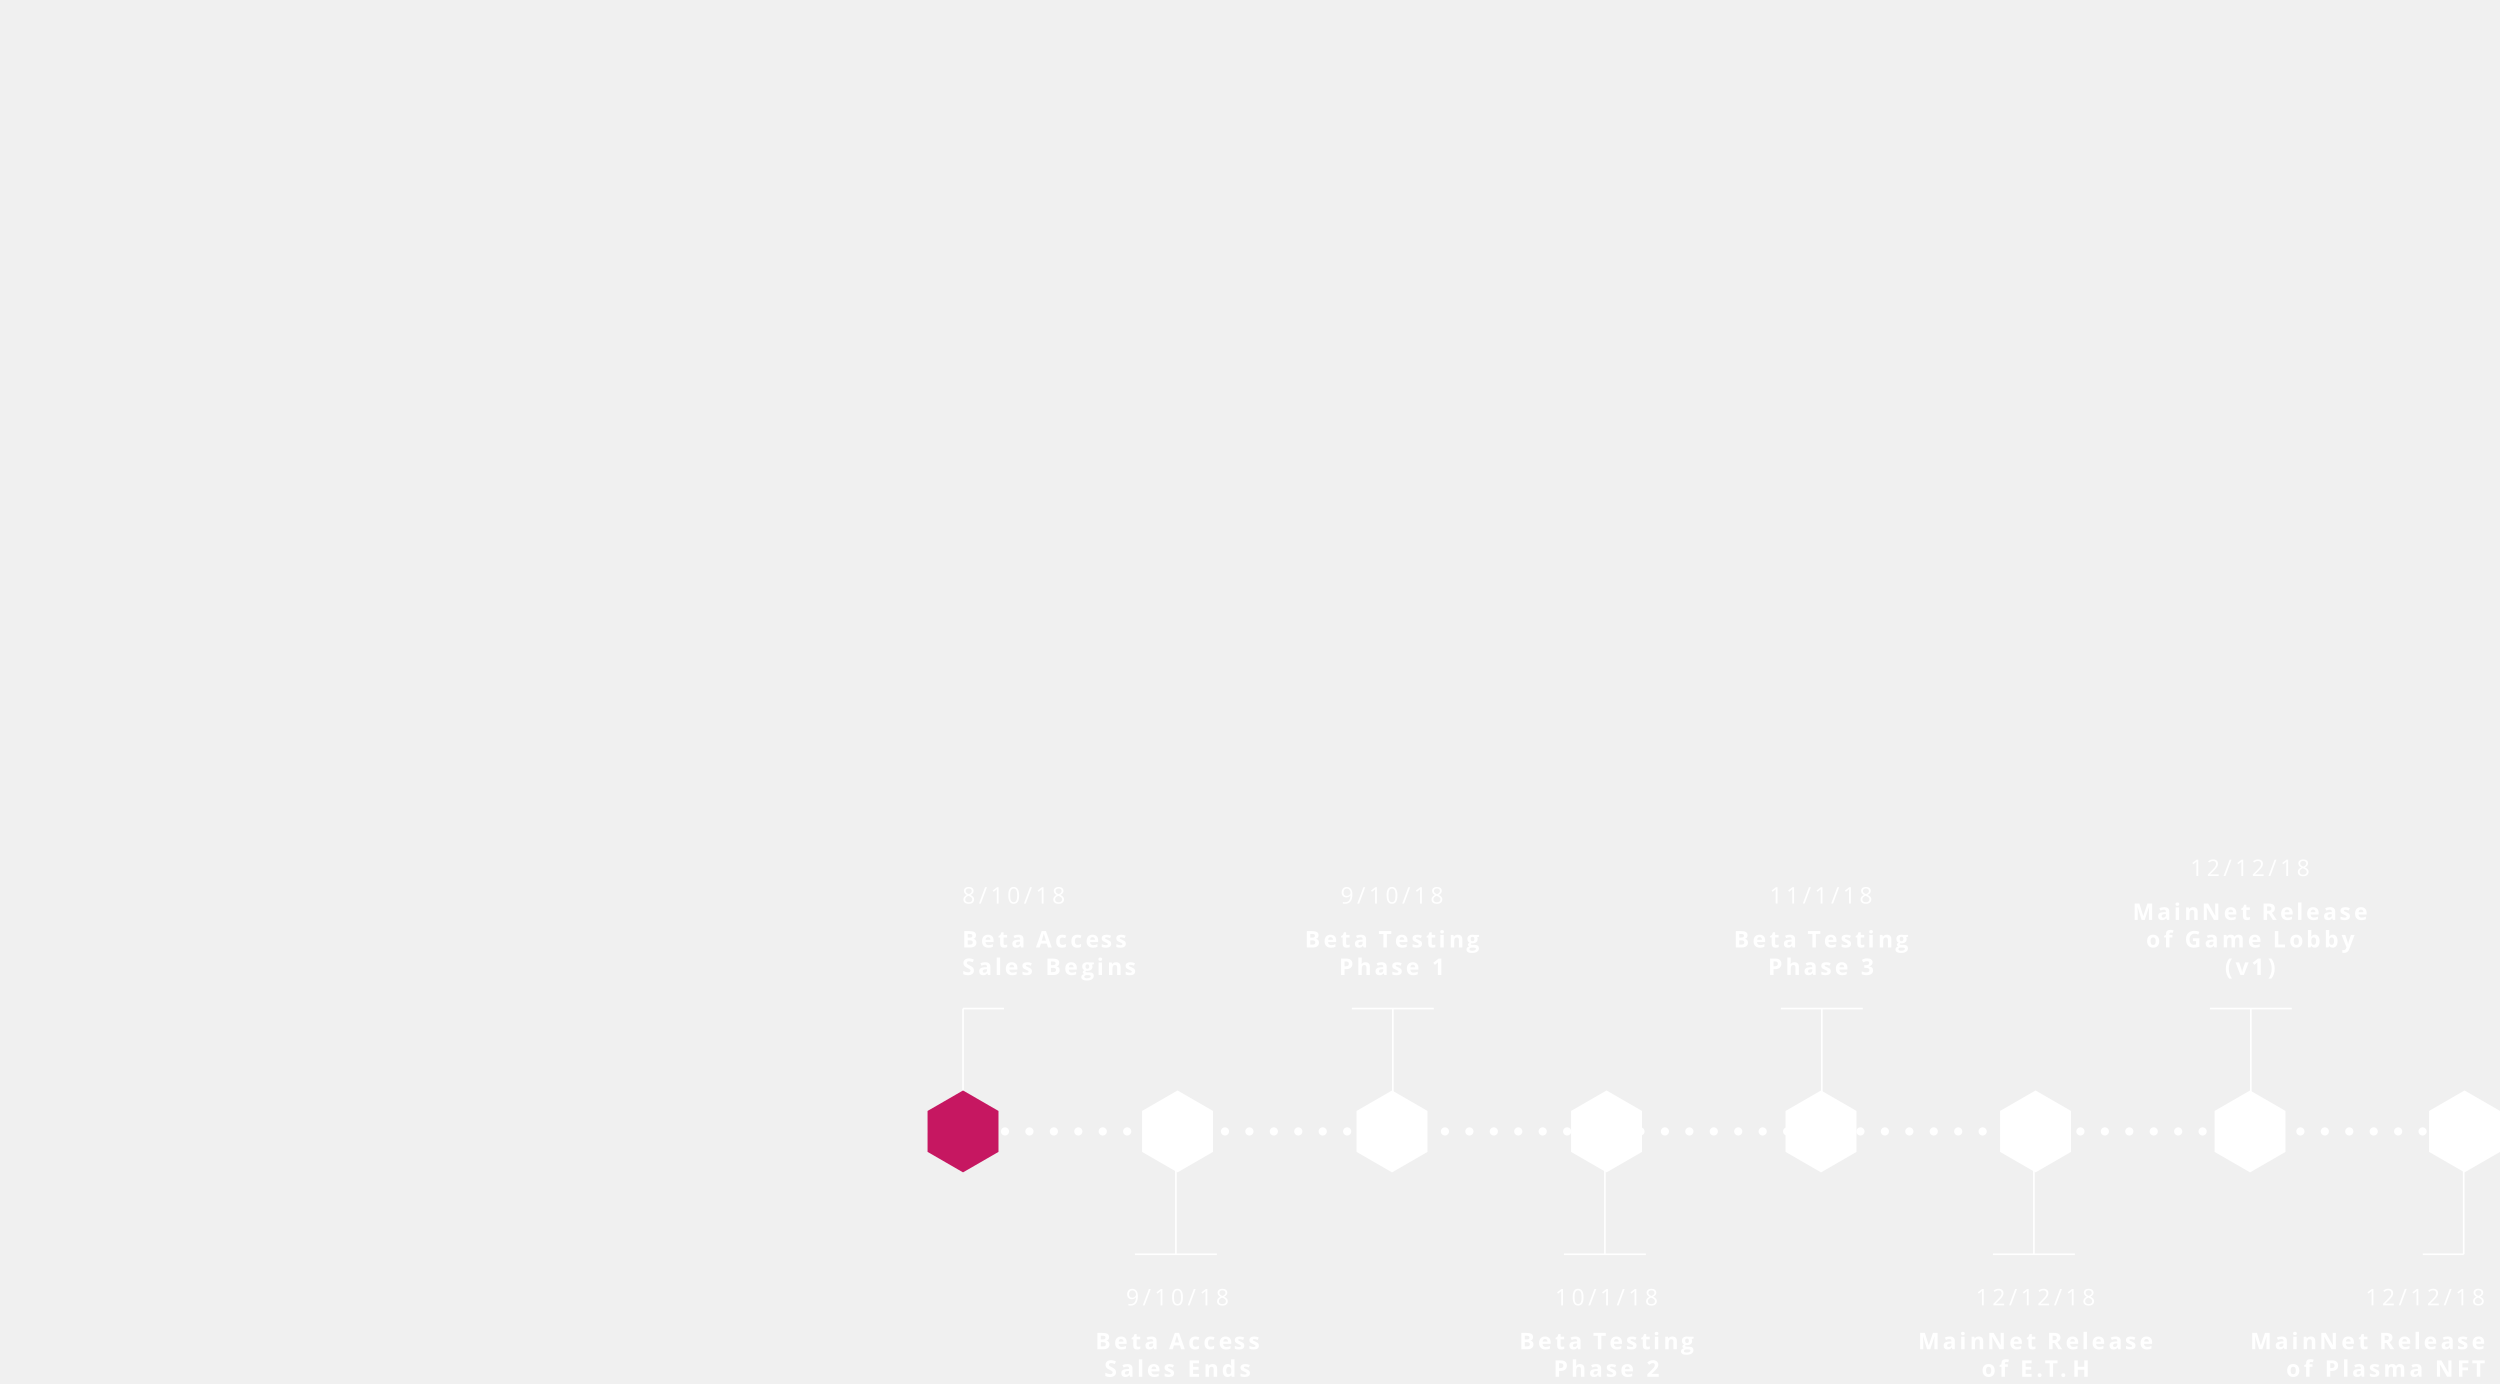
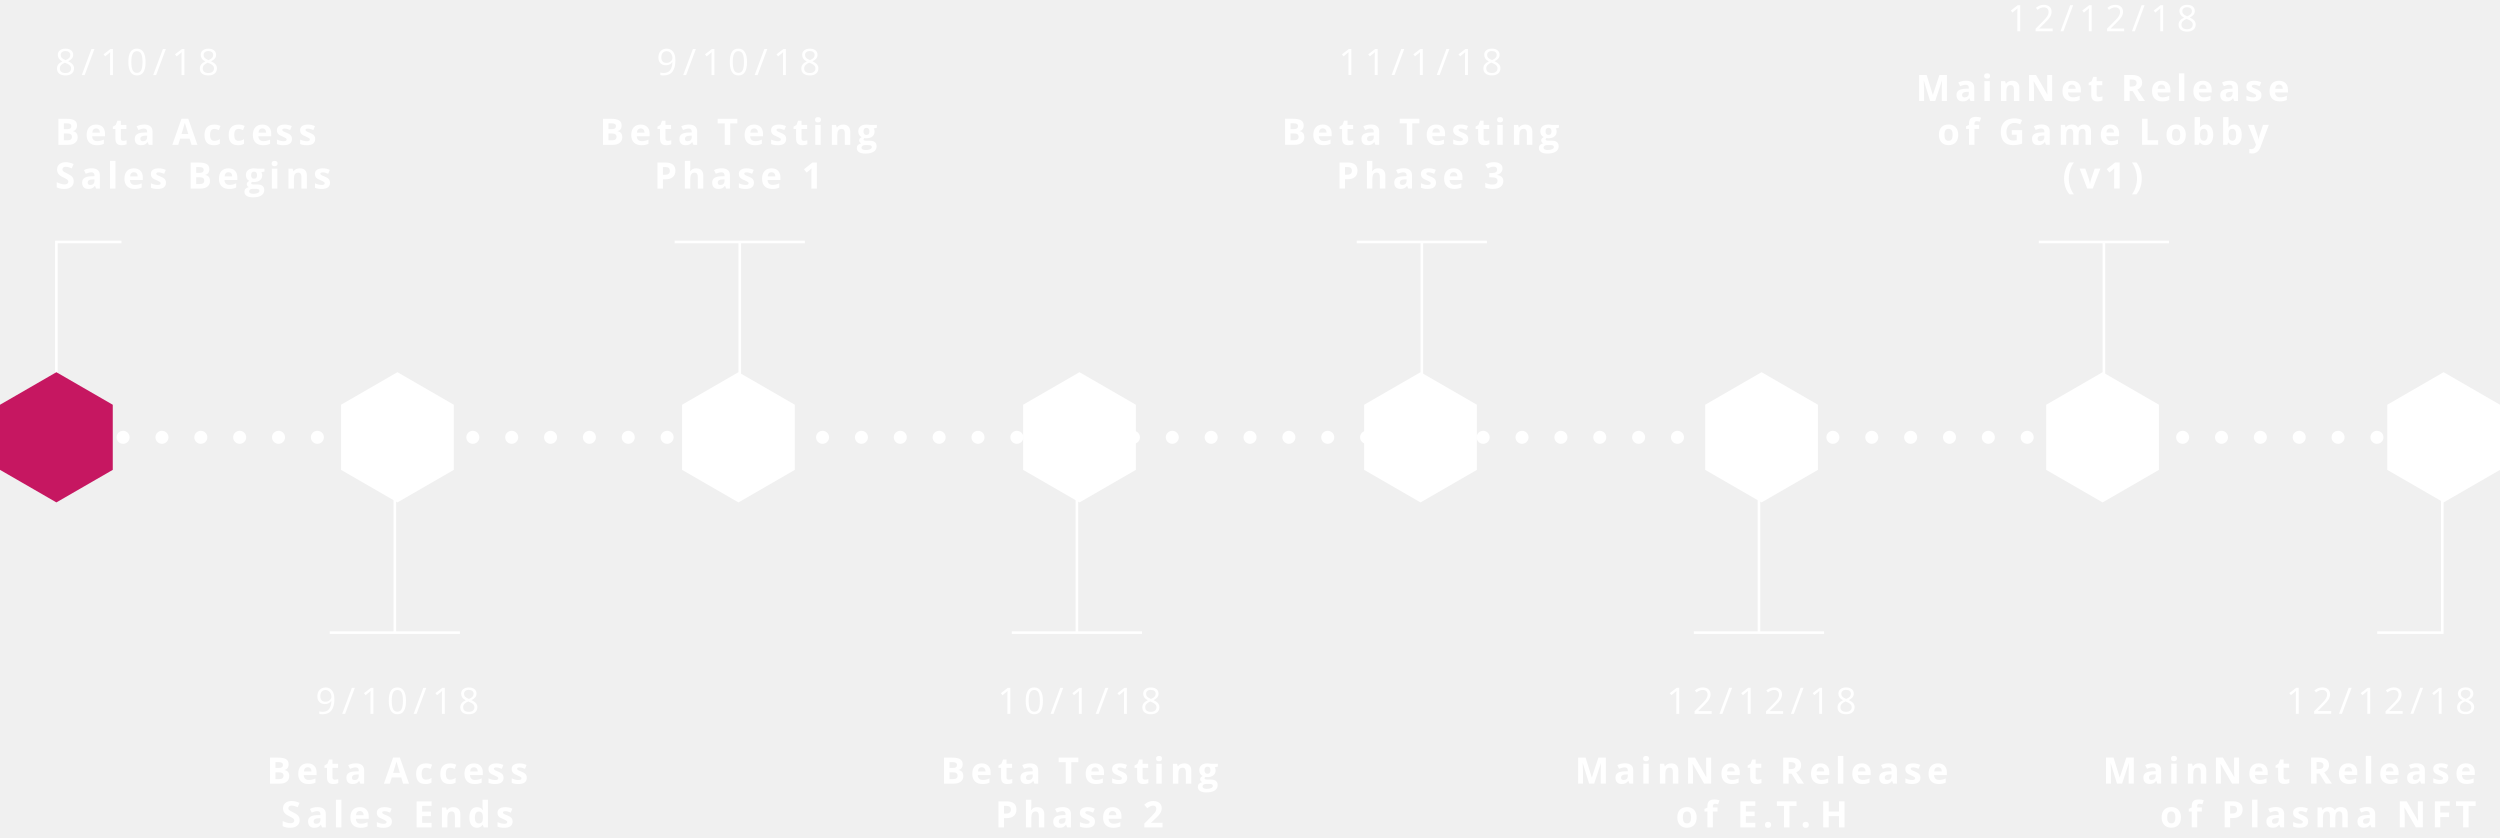
- <svg xmlns="http://www.w3.org/2000/svg" id="Layer_1" data-name="Layer 1" viewBox="0 0 1526.286 844.504">
+ <svg xmlns="http://www.w3.org/2000/svg" id="Layer_1" data-name="Layer 1" viewBox="0 0 960.001 321.68">
  <defs>
-     <style>.cls-1,.cls-3,.cls-4,.cls-5{fill:none;}.cls-2{clip-path:url(#clip-path);}.cls-3,.cls-4,.cls-5{stroke:#fff;}.cls-3,.cls-4{stroke-linecap:round;stroke-linejoin:round;stroke-width:5px;}.cls-3{stroke-dasharray:0 14.922;}.cls-10,.cls-6{font-size:14px;}.cls-10,.cls-14,.cls-6{fill:#fff;}.cls-6{font-family:OpenSans-Regular, Open Sans;}.cls-7{letter-spacing:0.15em;}.cls-8{letter-spacing:0.149em;}.cls-9{letter-spacing:0.15em;}.cls-10{font-family:OpenSans-SemiBold, Open Sans;font-weight:700;}.cls-11{letter-spacing:0.149em;}.cls-12{letter-spacing:0.15em;}.cls-13{fill:#c61761;}</style>
-     <clipPath id="clip-path" transform="translate(447.2856 328.2487)">
-       <rect class="cls-1" x="119" y="177" width="960" height="346" />
-     </clipPath>
+     <style>.cls-1,.cls-2{fill:none;stroke:#fff;}.cls-1{stroke-linecap:round;stroke-linejoin:round;stroke-width:5px;stroke-dasharray:0 14.922;}.cls-3,.cls-7{font-size:14px;}.cls-11,.cls-3,.cls-7{fill:#fff;}.cls-3{font-family:OpenSans-Regular, Open Sans;}.cls-4{letter-spacing:0.15em;}.cls-5{letter-spacing:0.149em;}.cls-6{letter-spacing:0.15em;}.cls-7{font-family:OpenSans-SemiBold, Open Sans;font-weight:700;}.cls-8{letter-spacing:0.149em;}.cls-9{letter-spacing:0.15em;}.cls-10{fill:#c61761;}</style>
  </defs>
-   <g class="cls-2">
-     <line class="cls-3" x1="583.708" y1="690.749" x2="1516.325" y2="690.749" />
-     <path class="cls-4" d="M1076.5,362.5h0m-955,0h0" transform="translate(447.2856 328.2487)" />
-   </g>
-   <line class="cls-5" x1="587.937" y1="690.749" x2="587.937" y2="615.749" />
-   <line class="cls-5" x1="587.937" y1="615.749" x2="612.937" y2="615.749" />
-   <line class="cls-5" x1="850.35" y1="690.749" x2="850.35" y2="615.749" />
-   <line class="cls-5" x1="825.35" y1="615.749" x2="875.35" y2="615.749" />
-   <line class="cls-5" x1="1112.264" y1="690.749" x2="1112.264" y2="615.749" />
-   <line class="cls-5" x1="1087.264" y1="615.749" x2="1137.264" y2="615.749" />
-   <line class="cls-5" x1="1374.178" y1="690.749" x2="1374.178" y2="615.749" />
-   <line class="cls-5" x1="1349.178" y1="615.749" x2="1399.178" y2="615.749" />
-   <line class="cls-5" x1="1504.135" y1="690.749" x2="1504.135" y2="765.749" />
-   <line class="cls-5" x1="1504.135" y1="765.749" x2="1479.135" y2="765.749" />
-   <line class="cls-5" x1="1241.721" y1="690.749" x2="1241.721" y2="765.749" />
-   <line class="cls-5" x1="1266.721" y1="765.749" x2="1216.721" y2="765.749" />
-   <line class="cls-5" x1="979.808" y1="690.749" x2="979.808" y2="765.749" />
-   <line class="cls-5" x1="1004.808" y1="765.749" x2="954.808" y2="765.749" />
-   <line class="cls-5" x1="717.894" y1="690.749" x2="717.894" y2="765.749" />
-   <line class="cls-5" x1="742.894" y1="765.749" x2="692.894" y2="765.749" />
-   <text class="cls-6" transform="translate(587.4365 551.6491)">
-     <tspan class="cls-7">8</tspan>
-     <tspan class="cls-8" x="10.105" y="0">/</tspan>
-     <tspan class="cls-7" x="17.332" y="0">10</tspan>
-     <tspan class="cls-8" x="37.541" y="0">/</tspan>
-     <tspan class="cls-9" x="44.768" y="0">1</tspan>
-     <tspan x="54.873" y="0">8</tspan>
-   </text>
-   <text class="cls-10" transform="translate(587.4365 578.445)">
-     <tspan class="cls-8">Beta</tspan>
-     <tspan class="cls-9" x="39.277" y="0"> </tspan>
-     <tspan class="cls-8" x="45.013" y="0">Acce</tspan>
-     <tspan class="cls-7" x="84.543" y="0">s</tspan>
+   <line class="cls-1" x1="17.422" y1="167.925" x2="950.039" y2="167.925" />
+   <polyline class="cls-2" points="46.651 92.925 21.651 92.925 21.651 167.925" />
+   <polyline class="cls-2" points="309.065 92.925 259.065 92.925 284.065 92.925 284.065 167.925" />
+   <polyline class="cls-2" points="570.979 92.925 520.979 92.925 545.979 92.925 545.979 167.925" />
+   <polyline class="cls-2" points="832.893 92.925 782.893 92.925 807.893 92.925 807.893 167.925" />
+   <polyline class="cls-2" points="912.849 242.925 937.849 242.925 937.849 167.925" />
+   <polyline class="cls-2" points="650.436 242.925 700.436 242.925 675.436 242.925 675.436 167.925" />
+   <polyline class="cls-2" points="388.522 242.925 438.522 242.925 413.522 242.925 413.522 167.925" />
+   <polyline class="cls-2" points="126.608 242.925 176.608 242.925 151.608 242.925 151.608 167.925" />
+   <text class="cls-3" transform="translate(21.15088 28.8252)">
+     <tspan class="cls-4">8</tspan>
+     <tspan class="cls-5" x="10.105" y="0">/</tspan>
+     <tspan class="cls-4" x="17.332" y="0">10</tspan>
+     <tspan class="cls-5" x="37.541" y="0">/</tspan>
+     <tspan class="cls-6" x="44.768" y="0">1</tspan>
+     <tspan x="54.873" y="0">8</tspan>
+   </text>
+   <text class="cls-7" transform="translate(21.15088 55.62109)">
+     <tspan class="cls-5">Beta</tspan>
+     <tspan class="cls-6" x="39.277" y="0"> </tspan>
+     <tspan class="cls-5" x="45.013" y="0">Acce</tspan>
+     <tspan class="cls-4" x="84.543" y="0">s</tspan>
    <tspan x="93.459" y="0">s</tspan>
  </text>
-   <text class="cls-10" transform="translate(687.8169 578.445)"> </text>
-   <text class="cls-10" transform="translate(587.4365 595.2448)">
-     <tspan class="cls-7">S</tspan>
-     <tspan class="cls-8" x="9.797" y="0">a</tspan>
-     <tspan class="cls-7" x="20.004" y="0">l</tspan>
-     <tspan class="cls-8" x="26.008" y="0">e</tspan>
-     <tspan class="cls-7" x="36.16" y="0">s </tspan>
-     <tspan class="cls-11" x="50.812" y="0">Beg</tspan>
-     <tspan class="cls-7" x="82.165" y="0">in</tspan>
+   <text class="cls-7" transform="translate(121.5312 55.62109)"> </text>
+   <text class="cls-7" transform="translate(21.15088 72.4209)">
+     <tspan class="cls-4">S</tspan>
+     <tspan class="cls-5" x="9.797" y="0">a</tspan>
+     <tspan class="cls-4" x="20.004" y="0">l</tspan>
+     <tspan class="cls-5" x="26.008" y="0">e</tspan>
+     <tspan class="cls-4" x="36.16" y="0">s </tspan>
+     <tspan class="cls-8" x="50.812" y="0">Beg</tspan>
+     <tspan class="cls-4" x="82.165" y="0">in</tspan>
    <tspan x="99.155" y="0">s</tspan>
  </text>
-   <text class="cls-6" transform="translate(818.3945 551.6491)">
-     <tspan class="cls-7">9</tspan>
-     <tspan class="cls-8" x="10.105" y="0">/</tspan>
-     <tspan class="cls-7" x="17.332" y="0">10</tspan>
-     <tspan class="cls-8" x="37.541" y="0">/</tspan>
-     <tspan class="cls-9" x="44.768" y="0">1</tspan>
-     <tspan x="54.873" y="0">8</tspan>
-   </text>
-   <text class="cls-10" transform="translate(796.5688 578.445)">
-     <tspan class="cls-8">Beta</tspan>
-     <tspan class="cls-9" x="39.277" y="0" xml:space="preserve"> T</tspan>
-     <tspan class="cls-8" x="55.036" y="0">e</tspan>
-     <tspan class="cls-7" x="65.188" y="0">s</tspan>
-     <tspan class="cls-8" x="74.104" y="0">t</tspan>
-     <tspan class="cls-7" x="81.693" y="0">in</tspan>
+   <text class="cls-3" transform="translate(252.1089 28.8252)">
+     <tspan class="cls-4">9</tspan>
+     <tspan class="cls-5" x="10.105" y="0">/</tspan>
+     <tspan class="cls-4" x="17.332" y="0">10</tspan>
+     <tspan class="cls-5" x="37.541" y="0">/</tspan>
+     <tspan class="cls-6" x="44.768" y="0">1</tspan>
+     <tspan x="54.873" y="0">8</tspan>
+   </text>
+   <text class="cls-7" transform="translate(230.2832 55.62109)">
+     <tspan class="cls-5">Beta</tspan>
+     <tspan class="cls-6" x="39.277" y="0" xml:space="preserve"> T</tspan>
+     <tspan class="cls-5" x="55.036" y="0">e</tspan>
+     <tspan class="cls-4" x="65.188" y="0">s</tspan>
+     <tspan class="cls-5" x="74.104" y="0">t</tspan>
+     <tspan class="cls-4" x="81.693" y="0">in</tspan>
    <tspan x="98.683" y="0">g</tspan>
  </text>
-   <text class="cls-10" transform="translate(903.1225 578.445)"> </text>
-   <text class="cls-10" transform="translate(817.4849 595.2448)">
-     <tspan class="cls-8">P</tspan>
-     <tspan class="cls-7" x="10.699" y="0">h</tspan>
-     <tspan class="cls-8" x="21.686" y="0">a</tspan>
-     <tspan class="cls-7" x="31.893" y="0">s</tspan>
-     <tspan class="cls-8" x="40.809" y="0">e</tspan>
-     <tspan class="cls-7" x="50.961" y="0"> </tspan>
+   <text class="cls-7" transform="translate(336.8369 55.62109)"> </text>
+   <text class="cls-7" transform="translate(251.1992 72.4209)">
+     <tspan class="cls-5">P</tspan>
+     <tspan class="cls-4" x="10.699" y="0">h</tspan>
+     <tspan class="cls-5" x="21.686" y="0">a</tspan>
+     <tspan class="cls-4" x="31.893" y="0">s</tspan>
+     <tspan class="cls-5" x="40.809" y="0">e</tspan>
+     <tspan class="cls-4" x="50.961" y="0"> </tspan>
    <tspan x="56.698" y="0">1</tspan>
  </text>
-   <text class="cls-6" transform="translate(687.4385 796.9567)">
-     <tspan class="cls-7">9</tspan>
-     <tspan class="cls-8" x="10.105" y="0">/</tspan>
-     <tspan class="cls-7" x="17.332" y="0">10</tspan>
-     <tspan class="cls-8" x="37.541" y="0">/</tspan>
-     <tspan class="cls-9" x="44.768" y="0">1</tspan>
-     <tspan x="54.873" y="0">8</tspan>
-   </text>
-   <text class="cls-10" transform="translate(668.6929 823.7526)">
-     <tspan class="cls-8">Beta</tspan>
-     <tspan class="cls-9" x="39.277" y="0"> </tspan>
-     <tspan class="cls-8" x="45.013" y="0">Acce</tspan>
-     <tspan class="cls-7" x="84.543" y="0">s</tspan>
+   <text class="cls-3" transform="translate(121.1528 274.1328)">
+     <tspan class="cls-4">9</tspan>
+     <tspan class="cls-5" x="10.105" y="0">/</tspan>
+     <tspan class="cls-4" x="17.332" y="0">10</tspan>
+     <tspan class="cls-5" x="37.541" y="0">/</tspan>
+     <tspan class="cls-6" x="44.768" y="0">1</tspan>
+     <tspan x="54.873" y="0">8</tspan>
+   </text>
+   <text class="cls-7" transform="translate(102.4072 300.9287)">
+     <tspan class="cls-5">Beta</tspan>
+     <tspan class="cls-6" x="39.277" y="0"> </tspan>
+     <tspan class="cls-5" x="45.013" y="0">Acce</tspan>
+     <tspan class="cls-4" x="84.543" y="0">s</tspan>
    <tspan x="93.459" y="0">s</tspan>
  </text>
-   <text class="cls-10" transform="translate(769.0727 823.7526)"> </text>
-   <text class="cls-10" transform="translate(674.1948 840.5524)">
-     <tspan class="cls-7">S</tspan>
-     <tspan class="cls-8" x="9.797" y="0">a</tspan>
-     <tspan class="cls-7" x="20.004" y="0">l</tspan>
-     <tspan class="cls-8" x="26.008" y="0">e</tspan>
-     <tspan class="cls-7" x="36.16" y="0">s </tspan>
-     <tspan class="cls-11" x="50.812" y="0">E</tspan>
-     <tspan class="cls-9" x="60.712" y="0">n</tspan>
-     <tspan class="cls-11" x="71.698" y="0">d</tspan>
+   <text class="cls-7" transform="translate(202.7871 300.9287)"> </text>
+   <text class="cls-7" transform="translate(107.9092 317.7285)">
+     <tspan class="cls-4">S</tspan>
+     <tspan class="cls-5" x="9.797" y="0">a</tspan>
+     <tspan class="cls-4" x="20.004" y="0">l</tspan>
+     <tspan class="cls-5" x="26.008" y="0">e</tspan>
+     <tspan class="cls-4" x="36.16" y="0">s </tspan>
+     <tspan class="cls-8" x="50.812" y="0">E</tspan>
+     <tspan class="cls-6" x="60.712" y="0">n</tspan>
+     <tspan class="cls-8" x="71.698" y="0">d</tspan>
    <tspan x="82.507" y="0">s</tspan>
  </text>
-   <text class="cls-6" transform="translate(949.3506 796.9567)">
-     <tspan class="cls-7">10</tspan>
-     <tspan class="cls-8" x="20.21" y="0">/</tspan>
-     <tspan class="cls-7" x="27.437" y="0">1</tspan>
-     <tspan class="cls-8" x="37.541" y="0">/</tspan>
-     <tspan class="cls-9" x="44.768" y="0">1</tspan>
-     <tspan x="54.873" y="0">8</tspan>
-   </text>
-   <text class="cls-10" transform="translate(927.5249 823.7526)">
-     <tspan class="cls-8">Beta</tspan>
-     <tspan class="cls-9" x="39.277" y="0" xml:space="preserve"> T</tspan>
-     <tspan class="cls-8" x="55.036" y="0">e</tspan>
-     <tspan class="cls-7" x="65.188" y="0">s</tspan>
-     <tspan class="cls-8" x="74.104" y="0">t</tspan>
-     <tspan class="cls-7" x="81.693" y="0">in</tspan>
+   <text class="cls-3" transform="translate(383.0649 274.1328)">
+     <tspan class="cls-4">10</tspan>
+     <tspan class="cls-5" x="20.21" y="0">/</tspan>
+     <tspan class="cls-4" x="27.437" y="0">1</tspan>
+     <tspan class="cls-5" x="37.541" y="0">/</tspan>
+     <tspan class="cls-6" x="44.768" y="0">1</tspan>
+     <tspan x="54.873" y="0">8</tspan>
+   </text>
+   <text class="cls-7" transform="translate(361.2393 300.9287)">
+     <tspan class="cls-5">Beta</tspan>
+     <tspan class="cls-6" x="39.277" y="0" xml:space="preserve"> T</tspan>
+     <tspan class="cls-5" x="55.036" y="0">e</tspan>
+     <tspan class="cls-4" x="65.188" y="0">s</tspan>
+     <tspan class="cls-5" x="74.104" y="0">t</tspan>
+     <tspan class="cls-4" x="81.693" y="0">in</tspan>
    <tspan x="98.683" y="0">g</tspan>
  </text>
-   <text class="cls-10" transform="translate(1034.079 823.7526)"> </text>
-   <text class="cls-10" transform="translate(948.4409 840.5524)">
-     <tspan class="cls-8">P</tspan>
-     <tspan class="cls-7" x="10.699" y="0">h</tspan>
-     <tspan class="cls-8" x="21.686" y="0">a</tspan>
-     <tspan class="cls-7" x="31.893" y="0">s</tspan>
-     <tspan class="cls-8" x="40.809" y="0">e</tspan>
-     <tspan class="cls-7" x="50.961" y="0"> </tspan>
+   <text class="cls-7" transform="translate(467.793 300.9287)"> </text>
+   <text class="cls-7" transform="translate(382.1553 317.7285)">
+     <tspan class="cls-5">P</tspan>
+     <tspan class="cls-4" x="10.699" y="0">h</tspan>
+     <tspan class="cls-5" x="21.686" y="0">a</tspan>
+     <tspan class="cls-4" x="31.893" y="0">s</tspan>
+     <tspan class="cls-5" x="40.809" y="0">e</tspan>
+     <tspan class="cls-4" x="50.961" y="0"> </tspan>
    <tspan x="56.698" y="0">2</tspan>
  </text>
-   <text class="cls-6" transform="translate(1080.307 551.6345)">
-     <tspan class="cls-7">11</tspan>
-     <tspan class="cls-8" x="20.21" y="0">/</tspan>
-     <tspan class="cls-7" x="27.437" y="0">1</tspan>
-     <tspan class="cls-8" x="37.541" y="0">/</tspan>
-     <tspan class="cls-9" x="44.768" y="0">1</tspan>
-     <tspan x="54.873" y="0">8</tspan>
-   </text>
-   <text class="cls-10" transform="translate(1058.48 578.4304)">
-     <tspan class="cls-8">Beta</tspan>
-     <tspan class="cls-9" x="39.277" y="0" xml:space="preserve"> T</tspan>
-     <tspan class="cls-8" x="55.036" y="0">e</tspan>
-     <tspan class="cls-7" x="65.188" y="0">s</tspan>
-     <tspan class="cls-8" x="74.104" y="0">t</tspan>
-     <tspan class="cls-7" x="81.693" y="0">in</tspan>
+   <text class="cls-3" transform="translate(514.021 28.81055)">
+     <tspan class="cls-4">11</tspan>
+     <tspan class="cls-5" x="20.21" y="0">/</tspan>
+     <tspan class="cls-4" x="27.437" y="0">1</tspan>
+     <tspan class="cls-5" x="37.541" y="0">/</tspan>
+     <tspan class="cls-6" x="44.768" y="0">1</tspan>
+     <tspan x="54.873" y="0">8</tspan>
+   </text>
+   <text class="cls-7" transform="translate(492.1948 55.60645)">
+     <tspan class="cls-5">Beta</tspan>
+     <tspan class="cls-6" x="39.277" y="0" xml:space="preserve"> T</tspan>
+     <tspan class="cls-5" x="55.036" y="0">e</tspan>
+     <tspan class="cls-4" x="65.188" y="0">s</tspan>
+     <tspan class="cls-5" x="74.104" y="0">t</tspan>
+     <tspan class="cls-4" x="81.693" y="0">in</tspan>
    <tspan x="98.683" y="0">g</tspan>
  </text>
-   <text class="cls-10" transform="translate(1165.035 578.4304)"> </text>
-   <text class="cls-10" transform="translate(1079.396 595.2311)">
-     <tspan class="cls-8">P</tspan>
-     <tspan class="cls-7" x="10.699" y="0">h</tspan>
-     <tspan class="cls-8" x="21.686" y="0">a</tspan>
-     <tspan class="cls-7" x="31.893" y="0">s</tspan>
-     <tspan class="cls-8" x="40.809" y="0">e</tspan>
-     <tspan class="cls-7" x="50.961" y="0"> </tspan>
+   <text class="cls-7" transform="translate(598.749 55.60645)"> </text>
+   <text class="cls-7" transform="translate(513.1108 72.40723)">
+     <tspan class="cls-5">P</tspan>
+     <tspan class="cls-4" x="10.699" y="0">h</tspan>
+     <tspan class="cls-5" x="21.686" y="0">a</tspan>
+     <tspan class="cls-4" x="31.893" y="0">s</tspan>
+     <tspan class="cls-5" x="40.809" y="0">e</tspan>
+     <tspan class="cls-4" x="50.961" y="0"> </tspan>
    <tspan x="56.698" y="0">3</tspan>
  </text>
-   <text class="cls-6" transform="translate(1206.208 796.9431)">
-     <tspan class="cls-9">12</tspan>
-     <tspan class="cls-8" x="20.21" y="0">/</tspan>
-     <tspan class="cls-9" x="27.437" y="0">12</tspan>
-     <tspan class="cls-8" x="47.646" y="0">/</tspan>
-     <tspan class="cls-9" x="54.873" y="0">1</tspan>
+   <text class="cls-3" transform="translate(639.9229 274.1191)">
+     <tspan class="cls-6">12</tspan>
+     <tspan class="cls-5" x="20.21" y="0">/</tspan>
+     <tspan class="cls-6" x="27.437" y="0">12</tspan>
+     <tspan class="cls-5" x="47.646" y="0">/</tspan>
+     <tspan class="cls-6" x="54.873" y="0">1</tspan>
    <tspan x="64.978" y="0">8</tspan>
  </text>
-   <text class="cls-10" transform="translate(1171.012 823.739)">
-     <tspan class="cls-9">M</tspan>
-     <tspan class="cls-8" x="15.02" y="0">a</tspan>
-     <tspan class="cls-12" x="25.227" y="0">in</tspan>
-     <tspan class="cls-8" x="42.217" y="0">Net</tspan>
-     <tspan class="cls-12" x="73.009" y="0"> </tspan>
-     <tspan class="cls-8" x="78.746" y="0">Re</tspan>
-     <tspan class="cls-9" x="99.933" y="0">l</tspan>
-     <tspan class="cls-8" x="105.936" y="0">ea</tspan>
-     <tspan class="cls-9" x="126.296" y="0">s</tspan>
+   <text class="cls-7" transform="translate(604.7266 300.915)">
+     <tspan class="cls-6">M</tspan>
+     <tspan class="cls-5" x="15.02" y="0">a</tspan>
+     <tspan class="cls-9" x="25.227" y="0">in</tspan>
+     <tspan class="cls-5" x="42.217" y="0">Net</tspan>
+     <tspan class="cls-9" x="73.009" y="0"> </tspan>
+     <tspan class="cls-5" x="78.746" y="0">Re</tspan>
+     <tspan class="cls-6" x="99.933" y="0">l</tspan>
+     <tspan class="cls-5" x="105.936" y="0">ea</tspan>
+     <tspan class="cls-6" x="126.296" y="0">s</tspan>
    <tspan x="135.211" y="0">e </tspan>
  </text>
-   <text class="cls-10" transform="translate(1209.75 840.5388)">
-     <tspan class="cls-9">of </tspan>
-     <tspan class="cls-8" x="23.567" y="0">E</tspan>
-     <tspan class="cls-12" x="33.467" y="0">.T.</tspan>
+   <text class="cls-7" transform="translate(643.4648 317.7148)">
+     <tspan class="cls-6">of </tspan>
+     <tspan class="cls-5" x="23.567" y="0">E</tspan>
+     <tspan class="cls-9" x="33.467" y="0">.T.</tspan>
    <tspan x="55.387" y="0">H</tspan>
  </text>
-   <text class="cls-6" transform="translate(1337.165 534.821)">
-     <tspan class="cls-9">12</tspan>
-     <tspan class="cls-8" x="20.21" y="0">/</tspan>
-     <tspan class="cls-9" x="27.437" y="0">12</tspan>
-     <tspan class="cls-8" x="47.646" y="0">/</tspan>
-     <tspan class="cls-9" x="54.873" y="0">1</tspan>
+   <text class="cls-3" transform="translate(770.8789 11.99707)">
+     <tspan class="cls-6">12</tspan>
+     <tspan class="cls-5" x="20.21" y="0">/</tspan>
+     <tspan class="cls-6" x="27.437" y="0">12</tspan>
+     <tspan class="cls-5" x="47.646" y="0">/</tspan>
+     <tspan class="cls-6" x="54.873" y="0">1</tspan>
    <tspan x="64.978" y="0">8</tspan>
  </text>
-   <text class="cls-10" transform="translate(1301.968 561.6169)">
-     <tspan class="cls-9">M</tspan>
-     <tspan class="cls-8" x="15.02" y="0">a</tspan>
-     <tspan class="cls-12" x="25.227" y="0">in</tspan>
-     <tspan class="cls-8" x="42.217" y="0">Net</tspan>
-     <tspan class="cls-12" x="73.009" y="0"> </tspan>
-     <tspan class="cls-8" x="78.746" y="0">Re</tspan>
-     <tspan class="cls-9" x="99.933" y="0">l</tspan>
-     <tspan class="cls-8" x="105.936" y="0">ea</tspan>
-     <tspan class="cls-9" x="126.296" y="0">s</tspan>
+   <text class="cls-7" transform="translate(735.6826 38.79297)">
+     <tspan class="cls-6">M</tspan>
+     <tspan class="cls-5" x="15.02" y="0">a</tspan>
+     <tspan class="cls-9" x="25.227" y="0">in</tspan>
+     <tspan class="cls-5" x="42.217" y="0">Net</tspan>
+     <tspan class="cls-9" x="73.009" y="0"> </tspan>
+     <tspan class="cls-5" x="78.746" y="0">Re</tspan>
+     <tspan class="cls-6" x="99.933" y="0">l</tspan>
+     <tspan class="cls-5" x="105.936" y="0">ea</tspan>
+     <tspan class="cls-6" x="126.296" y="0">s</tspan>
    <tspan x="135.211" y="0">e </tspan>
  </text>
-   <text class="cls-10" transform="translate(1310.201 578.4167)">
-     <tspan class="cls-9">of </tspan>
-     <tspan class="cls-8" x="23.567" y="0">Game</tspan>
-     <tspan class="cls-12" x="71.648" y="0" xml:space="preserve"> Lo</tspan>
-     <tspan class="cls-8" x="97.726" y="0">bb</tspan>
+   <text class="cls-7" transform="translate(743.915 55.59277)">
+     <tspan class="cls-6">of </tspan>
+     <tspan class="cls-5" x="23.567" y="0">Game</tspan>
+     <tspan class="cls-9" x="71.648" y="0" xml:space="preserve"> Lo</tspan>
+     <tspan class="cls-5" x="97.726" y="0">bb</tspan>
    <tspan x="119.343" y="0">y </tspan>
  </text>
-   <text class="cls-10" transform="translate(1358.332 595.2165)">
-     <tspan class="cls-9">(</tspan>
-     <tspan class="cls-8" x="6.536" y="0">v</tspan>
-     <tspan class="cls-12" x="16.114" y="0">1</tspan>
+   <text class="cls-7" transform="translate(792.0469 72.39258)">
+     <tspan class="cls-6">(</tspan>
+     <tspan class="cls-5" x="6.536" y="0">v</tspan>
+     <tspan class="cls-9" x="16.114" y="0">1</tspan>
    <tspan x="26.206" y="0">)</tspan>
  </text>
-   <text class="cls-6" transform="translate(1444.111 796.9284)">
-     <tspan class="cls-9">12</tspan>
-     <tspan class="cls-8" x="20.21" y="0">/</tspan>
-     <tspan class="cls-9" x="27.437" y="0">12</tspan>
-     <tspan class="cls-8" x="47.646" y="0">/</tspan>
-     <tspan class="cls-9" x="54.873" y="0">1</tspan>
+   <text class="cls-3" transform="translate(877.8252 274.1045)">
+     <tspan class="cls-6">12</tspan>
+     <tspan class="cls-5" x="20.21" y="0">/</tspan>
+     <tspan class="cls-6" x="27.437" y="0">12</tspan>
+     <tspan class="cls-5" x="47.646" y="0">/</tspan>
+     <tspan class="cls-6" x="54.873" y="0">1</tspan>
    <tspan x="64.978" y="0">8</tspan>
  </text>
-   <text class="cls-10" transform="translate(1373.733 823.7243)">
-     <tspan class="cls-9">M</tspan>
-     <tspan class="cls-8" x="15.02" y="0">a</tspan>
-     <tspan class="cls-12" x="25.227" y="0">in</tspan>
-     <tspan class="cls-8" x="42.217" y="0">Net</tspan>
-     <tspan class="cls-12" x="73.009" y="0"> </tspan>
-     <tspan class="cls-8" x="78.746" y="0">Re</tspan>
-     <tspan class="cls-9" x="99.933" y="0">l</tspan>
-     <tspan class="cls-8" x="105.936" y="0">ea</tspan>
-     <tspan class="cls-9" x="126.296" y="0">s</tspan>
+   <text class="cls-7" transform="translate(807.4473 300.9004)">
+     <tspan class="cls-6">M</tspan>
+     <tspan class="cls-5" x="15.02" y="0">a</tspan>
+     <tspan class="cls-9" x="25.227" y="0">in</tspan>
+     <tspan class="cls-5" x="42.217" y="0">Net</tspan>
+     <tspan class="cls-9" x="73.009" y="0"> </tspan>
+     <tspan class="cls-5" x="78.746" y="0">Re</tspan>
+     <tspan class="cls-6" x="99.933" y="0">l</tspan>
+     <tspan class="cls-5" x="105.936" y="0">ea</tspan>
+     <tspan class="cls-6" x="126.296" y="0">s</tspan>
    <tspan x="135.211" y="0">e </tspan>
  </text>
-   <text class="cls-10" transform="translate(1395.727 840.5251)">
-     <tspan class="cls-9">of </tspan>
-     <tspan class="cls-8" x="23.567" y="0">P</tspan>
-     <tspan class="cls-12" x="34.267" y="0">l</tspan>
-     <tspan class="cls-8" x="40.271" y="0">a</tspan>
-     <tspan class="cls-9" x="50.478" y="0">s</tspan>
-     <tspan class="cls-8" x="59.393" y="0">ma</tspan>
-     <tspan class="cls-12" x="85.07" y="0"> </tspan>
-     <tspan class="cls-8" x="90.808" y="0">NF</tspan>
+   <text class="cls-7" transform="translate(829.4414 317.7012)">
+     <tspan class="cls-6">of </tspan>
+     <tspan class="cls-5" x="23.567" y="0">P</tspan>
+     <tspan class="cls-9" x="34.267" y="0">l</tspan>
+     <tspan class="cls-5" x="40.271" y="0">a</tspan>
+     <tspan class="cls-6" x="50.478" y="0">s</tspan>
+     <tspan class="cls-5" x="59.393" y="0">ma</tspan>
+     <tspan class="cls-9" x="85.07" y="0"> </tspan>
+     <tspan class="cls-5" x="90.808" y="0">NF</tspan>
    <tspan x="113.396" y="0">T</tspan>
  </text>
-   <polygon class="cls-13" points="566.286 678.249 566.286 703.249 587.936 715.748 609.588 703.249 609.588 678.249 587.936 665.749 566.286 678.249" />
-   <polygon class="cls-14" points="697.243 678.249 697.243 703.249 718.894 715.749 740.544 703.249 740.544 678.249 718.894 665.749 697.243 678.249" />
-   <polygon class="cls-14" points="828.2 678.249 828.2 703.249 849.851 715.749 871.501 703.249 871.501 678.249 849.851 665.749 828.2 678.249" />
-   <polygon class="cls-14" points="959.156 678.249 959.156 703.249 980.807 715.749 1002.457 703.249 1002.457 678.249 980.807 665.749 959.156 678.249" />
-   <polygon class="cls-14" points="1090.113 678.249 1090.113 703.249 1111.764 715.749 1133.414 703.249 1133.414 678.249 1111.764 665.749 1090.113 678.249" />
-   <polygon class="cls-14" points="1221.07 678.249 1221.07 703.249 1242.721 715.749 1264.371 703.249 1264.371 678.249 1242.721 665.749 1221.07 678.249" />
-   <polygon class="cls-14" points="1352.027 678.249 1352.027 703.249 1373.678 715.749 1395.328 703.249 1395.328 678.249 1373.678 665.749 1352.027 678.249" />
-   <polygon class="cls-14" points="1482.984 678.249 1482.984 703.249 1504.634 715.748 1526.286 703.249 1526.286 678.249 1504.634 665.749 1482.984 678.249" />
-   <text x="447.286" y="328.249" />
+   <polygon class="cls-10" points="0 155.425 0 180.425 21.65 192.924 43.302 180.425 43.302 155.425 21.65 142.925 0 155.425" />
+   <polygon class="cls-11" points="130.957 155.425 130.957 180.425 152.608 192.925 174.258 180.425 174.258 155.425 152.608 142.925 130.957 155.425" />
+   <polygon class="cls-11" points="261.914 155.425 261.914 180.425 283.565 192.925 305.215 180.425 305.215 155.425 283.565 142.925 261.914 155.425" />
+   <polygon class="cls-11" points="392.871 155.425 392.871 180.425 414.522 192.925 436.172 180.425 436.172 155.425 414.522 142.925 392.871 155.425" />
+   <polygon class="cls-11" points="523.828 155.425 523.828 180.425 545.479 192.925 567.129 180.425 567.129 155.425 545.479 142.925 523.828 155.425" />
+   <polygon class="cls-11" points="654.785 155.425 654.785 180.425 676.436 192.925 698.086 180.425 698.086 155.425 676.436 142.925 654.785 155.425" />
+   <polygon class="cls-11" points="785.742 155.425 785.742 180.425 807.393 192.925 829.043 180.425 829.043 155.425 807.393 142.925 785.742 155.425" />
+   <polygon class="cls-11" points="916.699 155.425 916.699 180.425 938.349 192.924 960.001 180.425 960.001 155.425 938.349 142.925 916.699 155.425" />
</svg>
